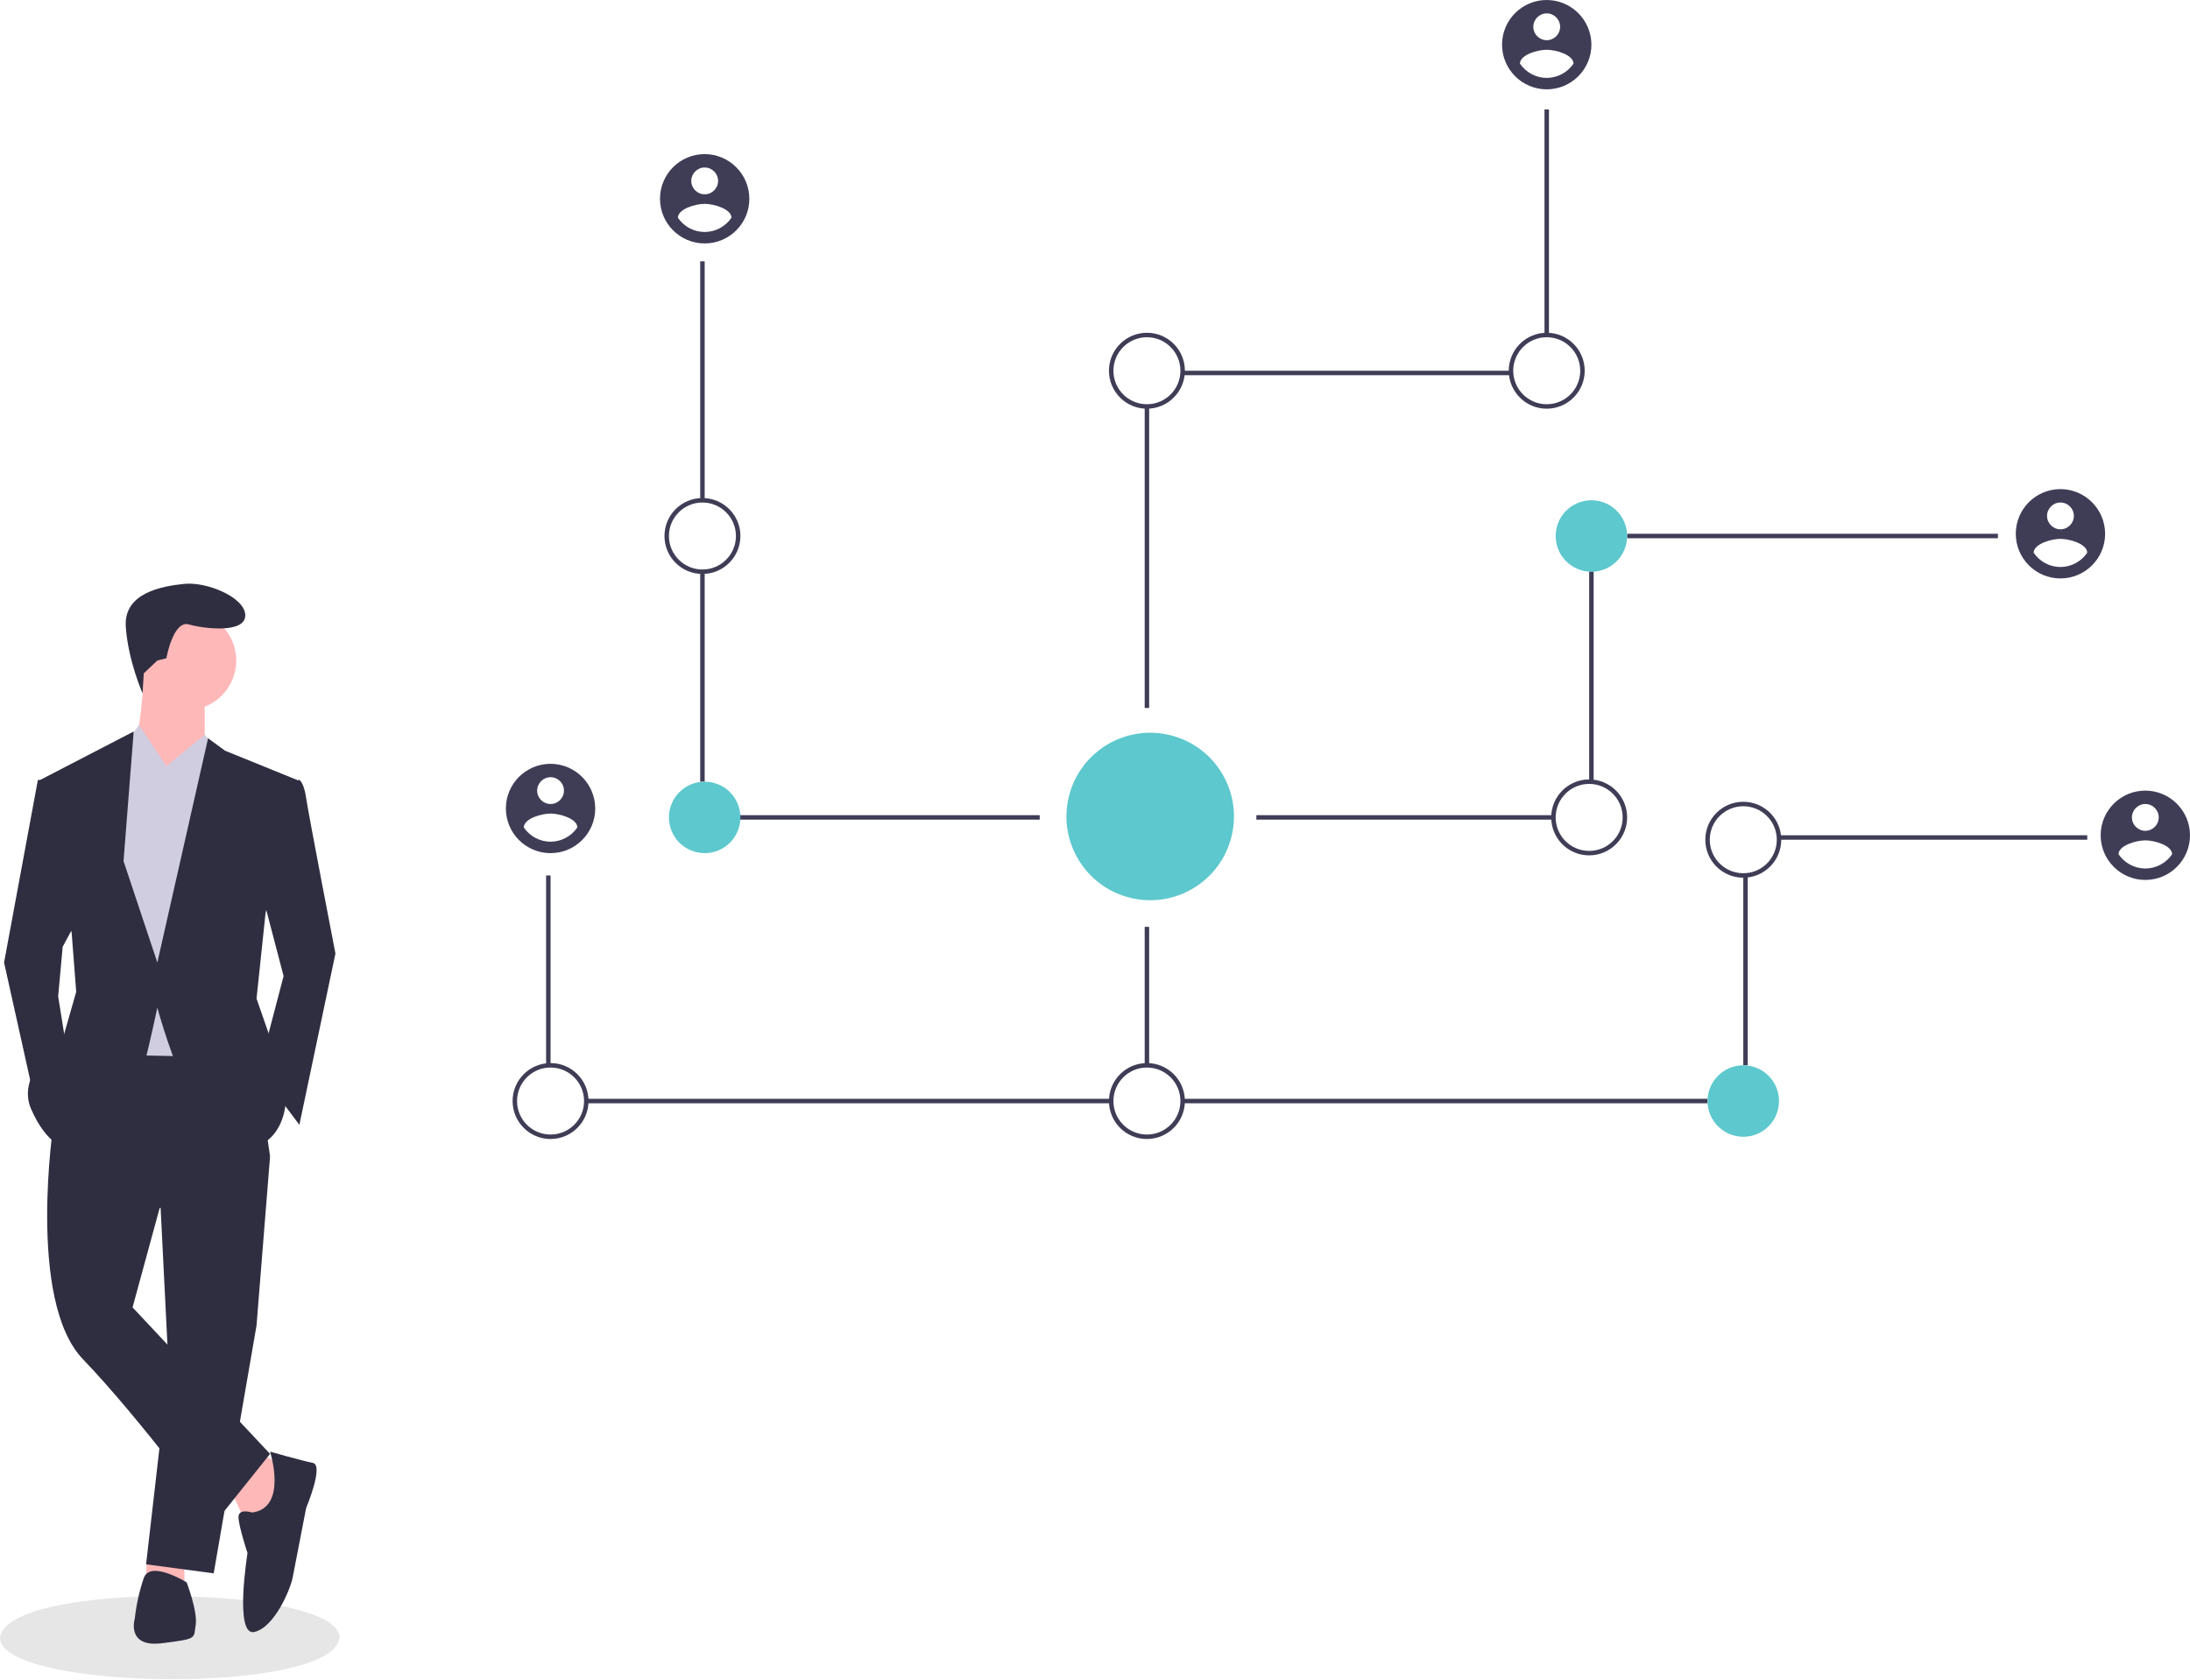
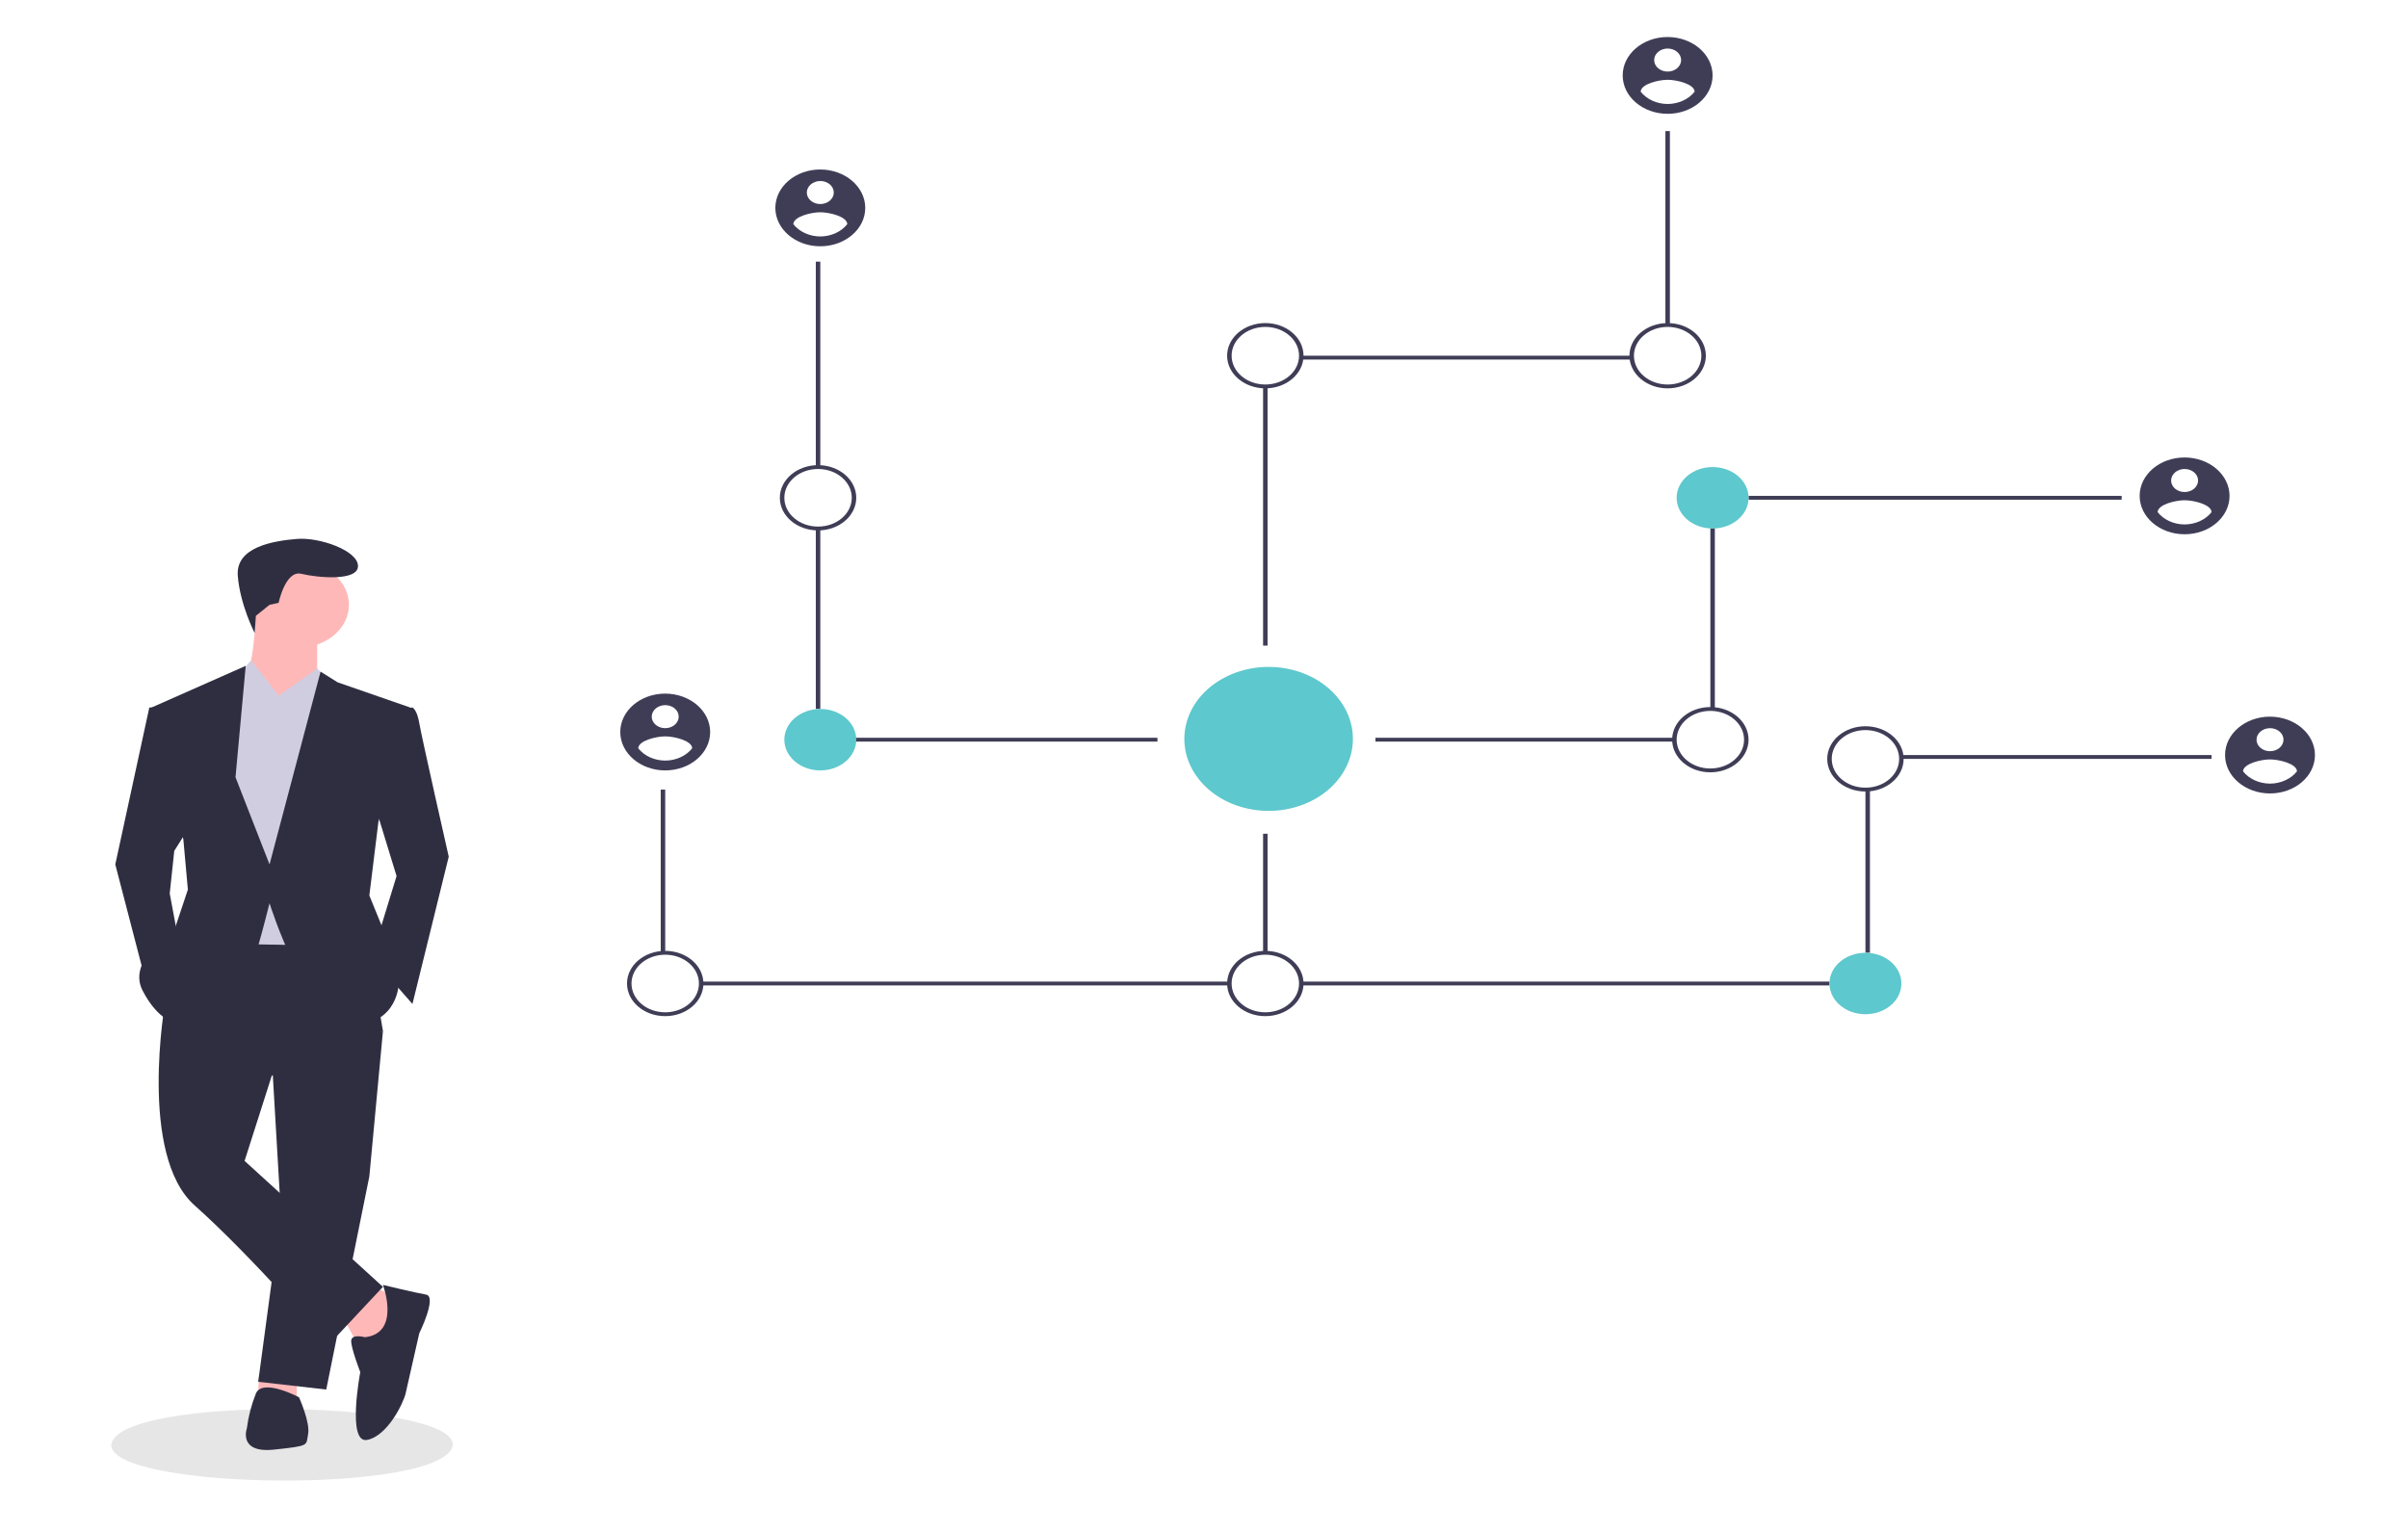
- <svg xmlns="http://www.w3.org/2000/svg" version="1.1" viewBox="0 0 980.494 751.895" height="751.895" width="980.494" data-name="Layer 1" id="fb0462f1-4822-46c6-85a1-002b71cfcb82">
+ <svg xmlns="http://www.w3.org/2000/svg" version="1.1" viewBox="0 0 1100 700" height="700" width="1100" data-name="Layer 1" id="fb0462f1-4822-46c6-85a1-002b71cfcb82">
  <defs id="defs109" />
-   <rect id="rect4" fill="#3f3d56" height="107" width="2" y="117" x="313.494" />
-   <rect id="rect6" fill="#3f3d56" height="94.149" width="2" y="255.85" x="313.494" />
-   <rect id="rect8" fill="#3f3d56" height="2" width="155" y="365" x="310.494" />
-   <rect id="rect10" fill="#3f3d56" height="85" width="2" y="392" x="244.494" />
-   <rect id="rect12" fill="#3f3d56" height="2" width="235" y="492" x="262.494" />
-   <path id="path14" stroke-width="2" stroke-miterlimit="10" stroke="#3f3d56" fill="none" transform="translate(-109.7531 -74.05234)" d="M623.247,551.052" />
-   <path id="path16" stroke-width="2" stroke-miterlimit="10" stroke="#3f3d56" fill="none" transform="translate(-109.7531 -74.05234)" d="M623.247,469.052" />
-   <rect id="rect18" fill="#3f3d56" height="101" width="2" y="49" x="691.494" />
-   <rect id="rect20" fill="#3f3d56" height="2" width="147.034" y="166" x="529.46" />
-   <rect id="rect22" fill="#3f3d56" height="135" width="2" y="182" x="512.494" />
-   <path id="path24" fill="#3f3d56" transform="translate(-109.7531 -74.05234)" d="M424.247,331.052a17,17,0,1,1,17-17A17.019,17.019,0,0,1,424.247,331.052Zm0-32a15,15,0,1,0,15,15A15.017,15.017,0,0,0,424.247,299.052Z" />
-   <path id="path26" fill="#3f3d56" transform="translate(-109.7531 -74.05234)" d="M356.247,584.052a17,17,0,1,1,17-17A17.019,17.019,0,0,1,356.247,584.052Zm0-32a15,15,0,1,0,15,15A15.017,15.017,0,0,0,356.247,552.052Z" />
-   <circle id="circle28" fill="#5dc8cd" r="16" cy="366" cx="315.494" />
-   <rect id="rect30" fill="#3f3d56" height="2" width="166" y="239" x="728.494" />
-   <rect id="rect32" fill="#3f3d56" height="94.149" width="2" y="255.85" x="711.494" />
-   <rect id="rect34" fill="#3f3d56" height="2" width="133" y="365" x="562.494" />
-   <rect id="rect36" fill="#3f3d56" height="2" width="138" y="374" x="796.494" />
-   <rect id="rect38" fill="#3f3d56" height="85" width="2" y="392" x="780.494" />
-   <rect id="rect40" fill="#3f3d56" height="2" width="235" y="492" x="529.494" />
-   <rect id="rect42" fill="#3f3d56" height="62" width="2" y="415" x="512.494" />
-   <circle id="circle44" fill="#5dc8cd" r="16" cy="240" cx="712.494" />
-   <path id="path46" fill="#3f3d56" transform="translate(-109.7531 -74.05234)" d="M802.247,257.052a17,17,0,1,1,17-17A17.019,17.019,0,0,1,802.247,257.052Zm0-32a15,15,0,1,0,15,15A15.017,15.017,0,0,0,802.247,225.052Z" />
-   <path id="path48" fill="#3f3d56" transform="translate(-109.7531 -74.05234)" d="M623.247,257.052a17,17,0,1,1,17-17A17.019,17.019,0,0,1,623.247,257.052Zm0-32a15,15,0,1,0,15,15A15.017,15.017,0,0,0,623.247,225.052Z" />
-   <path id="path50" fill="#3f3d56" transform="translate(-109.7531 -74.05234)" d="M890.247,467.052a17,17,0,1,1,17-17A17.019,17.019,0,0,1,890.247,467.052Zm0-32a15,15,0,1,0,15,15A15.017,15.017,0,0,0,890.247,435.052Z" />
-   <circle id="circle52" fill="#5dc8cd" r="16" cy="493" cx="780.494" />
-   <path id="path54" fill="#3f3d56" transform="translate(-109.7531 -74.05234)" d="M623.247,584.052a17,17,0,1,1,17-17A17.019,17.019,0,0,1,623.247,584.052Zm0-32a15,15,0,1,0,15,15A15.017,15.017,0,0,0,623.247,552.052Z" />
-   <path id="path56" fill="#3f3d56" transform="translate(-109.7531 -74.05234)" d="M821.247,457.052a17,17,0,1,1,17-17A17.019,17.019,0,0,1,821.247,457.052Zm0-32a15,15,0,1,0,15,15A15.017,15.017,0,0,0,821.247,425.052Z" />
-   <path id="path58" fill="#3f3d56" transform="translate(-109.7531 -74.05234)" d="M356.247,416.052a20,20,0,1,0,20,20A20.059,20.059,0,0,0,356.247,416.052Zm0,6a6,6,0,1,1-6,6,6.02,6.02,0,0,1,6-6Zm0,28.885a14.57,14.57,0,0,1-12-6.404c.096-4,8-6.202,12-6.202s11.904,2.202,12,6.202a14.594,14.594,0,0,1-12,6.404Z" />
-   <path id="path60" fill="#3f3d56" transform="translate(-109.7531 -74.05234)" d="M425.247,143.052a20,20,0,1,0,20,20A20.059,20.059,0,0,0,425.247,143.052Zm0,6a6,6,0,1,1-6,6,6.02,6.02,0,0,1,6-6Zm0,28.885a14.57,14.57,0,0,1-12-6.404c.096-4,8-6.202,12-6.202s11.904,2.202,12,6.202a14.594,14.594,0,0,1-12,6.404Z" />
-   <path id="path62" fill="#3f3d56" transform="translate(-109.7531 -74.05234)" d="M802.247,74.052a20,20,0,1,0,20,20A20.059,20.059,0,0,0,802.247,74.052Zm0,6a6,6,0,1,1-6,6,6.02,6.02,0,0,1,6-6Zm0,28.885a14.57,14.57,0,0,1-12-6.404c.096-4,8-6.202,12-6.202s11.904,2.202,12,6.202a14.594,14.594,0,0,1-12,6.404Z" />
-   <path id="path64" fill="#3f3d56" transform="translate(-109.7531 -74.05234)" d="M1032.247,293.052a20,20,0,1,0,20,20A20.059,20.059,0,0,0,1032.247,293.052Zm0,6a6,6,0,1,1-6,6,6.02,6.02,0,0,1,6-6Zm0,28.885a14.57,14.57,0,0,1-12-6.404c.096-4,8-6.202,12-6.202s11.904,2.202,12,6.202a14.594,14.594,0,0,1-12,6.404Z" />
-   <path id="path66" fill="#3f3d56" transform="translate(-109.7531 -74.05234)" d="M1070.247,428.052a20,20,0,1,0,20,20A20.059,20.059,0,0,0,1070.247,428.052Zm0,6a6,6,0,1,1-6,6,6.02,6.02,0,0,1,6-6Zm0,28.885a14.57,14.57,0,0,1-12-6.404c.096-4,8-6.202,12-6.202s11.904,2.202,12,6.202a14.594,14.594,0,0,1-12,6.404Z" />
-   <path transform="translate(-109.7531 -74.05234)" id="path72" fill="#5dc8cd" d="M633.787,403.264a37.493,37.493,0,1,0,27.308,45.451A37.487,37.487,0,0,0,633.787,403.264Zm7.462,31.037c-.541,3.653-2.565,5.422-5.254,6.041,3.691,1.921,5.57,4.869,3.78,9.979-2.22,6.345-7.497,6.881-14.512,5.553l-1.703,6.824-4.115-1.025,1.68-6.733q-1.644-.407-3.279-.85l-1.686,6.764-4.11-1.026,1.703-6.836c-.961-.246-1.937-.508-2.933-.757l-5.354-1.336,2.042-4.709s3.032.807,2.991.747a1.496,1.496,0,0,0,1.885-.978l2.691-10.787c.151.037.298.073.434.108a3.496,3.496,0,0,0-.427-.137l1.919-7.701a2.189,2.189,0,0,0-1.917-2.392c.065-.044-2.988-.743-2.988-.743l1.095-4.395,5.675,1.417-.005.021c.853.212,1.732.413,2.628.617l1.686-6.757,4.112,1.025-1.652,6.625c1.104.252,2.215.506,3.297.775l1.641-6.581,4.114,1.025-1.685,6.76C638.196,426.628,641.995,429.31,641.249,434.301Z" />
-   <path id="path74" fill="#e6e6e6" transform="translate(-109.7531 -74.05234)" d="M261.753,807.346c-2.845,25.876-152.226,23.704-151.999-.002C112.599,781.47,261.979,783.642,261.753,807.346Z" />
-   <polygon id="polygon76" fill="#ffb8b8" points="103.754 668.156 109.81 681.276 120.911 680.267 127.976 657.054 116.874 650.999 103.754 668.156" />
-   <polygon id="polygon78" fill="#ffb8b8" points="65.642 698.373 65.403 707.516 82.56 708.525 82.56 697.424 65.642 698.373" />
-   <polygon id="polygon80" fill="#2f2e41" points="71.458 531.908 75.495 612.647 65.403 700.451 95.68 704.488 114.856 593.472 120.911 517.778 71.458 531.908" />
-   <path id="path82" fill="#2f2e41" transform="translate(-109.7531 -74.05234)" d="M133.777,576.692s-12.111,79.73,13.12,105.971,59.545,72.666,59.545,72.666l24.222-30.277L169.101,659.45l12.111-44.407,49.453-23.213-8.074-55.508-72.666-1.009Z" />
-   <circle id="circle84" fill="#ffb8b8" r="22.203" cy="295.744" cx="83.569" />
-   <path id="path86" fill="#ffb8b8" transform="translate(-109.7531 -74.05234)" d="M174.147,374.843s-1.009,31.287-6.055,35.324,18.166,21.194,18.166,21.194l15.139-24.222V384.935Z" />
-   <polygon id="polygon88" fill="#d0cde1" points="74.486 343.179 62.233 324.677 55.31 334.096 45.218 362.355 53.292 472.362 100.726 473.371 106.782 347.216 91.643 329.05 74.486 343.179" />
-   <path id="path90" fill="#2f2e41" transform="translate(-109.7531 -74.05234)" d="M235.711,424.296l8.074-1.009s2.018,1.009,3.028,8.074,13.12,69.638,13.12,69.638l-16.148,76.703-18.166-24.222,11.102-42.388-11.102-42.388Z" />
-   <polygon id="polygon92" fill="#2f2e41" points="23.015 349.234 16.959 349.234 1.821 430.983 15.95 494.566 30.079 471.353 26.042 446.122 28.061 423.919 35.126 410.798 23.015 349.234" />
-   <path id="path94" fill="#2f2e41" transform="translate(-109.7531 -74.05234)" d="M222.59,751.291s-6.055-2.018-6.055,2.018,4.037,16.148,4.037,16.148-6.055,37.342,3.028,35.324,16.148-19.176,17.157-24.222,6.055-31.287,6.055-31.287,8.074-19.176,3.028-20.185-19.176-5.046-19.176-5.046S238.738,749.273,222.59,751.291Z" />
-   <path id="path96" fill="#2f2e41" transform="translate(-109.7531 -74.05234)" d="M193.322,782.578s-16.148-10.092-19.176-2.018a84.801,84.801,0,0,0-4.037,18.166s-4.037,13.12,12.111,11.102,14.129-2.018,15.139-8.074S193.322,782.578,193.322,782.578Z" />
-   <path id="path98" fill="#2f2e41" transform="translate(-109.7531 -74.05234)" d="M180.202,369.797l4.037-1.009s3.028-17.157,10.092-15.139,25.231,4.037,25.231-4.037-17.157-15.139-27.25-14.129-27.25,4.037-26.24,19.176,7.522,29.865,7.522,29.865l.526-8.976Z" />
-   <polygon id="polygon100" fill="#d0cde1" points="91.643 355.29 74.486 343.179 91.643 329.05 97.6 336.197 91.643 355.29" />
-   <polygon id="polygon102" fill="#d0cde1" points="59.347 354.281 74.486 343.179 62.375 325.013 55.31 334.096 59.347 354.281" />
-   <path id="path104" fill="#2f2e41" transform="translate(-109.7531 -74.05234)" d="M242.775,423.287l-32.296-13.12-7.569-5.551-22.708,100.42-15.139-45.416,4.542-58.032-41.884,21.699L141.851,491.915l2.018,26.24L137.814,539.35s-21.194,15.139-14.129,31.287,15.139,17.157,15.139,17.157,34.314-32.296,36.333-40.37,5.046-22.203,5.046-22.203,17.157,64.592,37.342,63.582,20.185-22.203,20.185-22.203l-5.046-22.203L224.609,521.183l4.037-38.351Z" />
-   <ellipse style="stroke-width:1.839" ry="30.027" rx="28.842" cx="514.251" cy="367.865" fill="#5dc8cd" id="circle28-6" />
+   <rect id="rect4" fill="#3f3d56" height="93.868" width="2.053" y="119.555" x="372.669" style="stroke-width:0.949" />
+   <rect id="rect6" fill="#3f3d56" height="82.595" width="2.053" y="241.365" x="372.669" style="stroke-width:0.949" />
+   <rect id="rect8" fill="#3f3d56" height="1.755" width="159.143" y="337.119" x="369.589" style="stroke-width:0.949" />
+   <rect id="rect10" fill="#3f3d56" height="74.568" width="2.053" y="360.805" x="301.825" style="stroke-width:0.949" />
+   <rect id="rect12" fill="#3f3d56" height="1.755" width="241.282" y="448.532" x="320.306" style="stroke-width:0.949" />
+   <path id="path14" stroke-width="1.898" stroke-miterlimit="10" stroke="#3f3d56" fill="none" d="M 578.015,435.373" />
+   <path id="path16" stroke-width="1.898" stroke-miterlimit="10" stroke="#3f3d56" fill="none" d="M 578.015,363.437" />
+   <rect id="rect18" fill="#3f3d56" height="88.604" width="2.053" y="59.901" x="760.774" style="stroke-width:0.949" />
+   <rect id="rect20" fill="#3f3d56" height="1.755" width="150.964" y="162.542" x="594.408" style="stroke-width:0.949" />
+   <rect id="rect22" fill="#3f3d56" height="118.432" width="2.053" y="176.578" x="576.989" style="stroke-width:0.949" />
+   <path id="path24" fill="#3f3d56" d="m 373.696,242.373 a 17.454,14.914 0 1 1 17.454,-14.914 17.474,14.93 0 0 1 -17.454,14.914 z m 0,-28.073 a 15.401,13.159 0 1 0 15.401,13.159 15.418,13.174 0 0 0 -15.401,-13.159 z" style="stroke-width:0.949" />
+   <path id="path26" fill="#3f3d56" d="m 303.879,464.323 a 17.454,14.914 0 1 1 17.454,-14.914 17.474,14.93 0 0 1 -17.454,14.914 z m 0,-28.073 a 15.401,13.159 0 1 0 15.401,13.159 15.418,13.174 0 0 0 -15.401,-13.159 z" style="stroke-width:0.949" />
+   <ellipse id="circle28" fill="#5dc8cd" cy="337.996" cx="374.723" rx="16.428" ry="14.036" style="stroke-width:0.949" />
+   <rect id="rect30" fill="#3f3d56" height="1.755" width="170.437" y="226.583" x="798.763" style="stroke-width:0.949" />
+   <rect id="rect32" fill="#3f3d56" height="82.595" width="2.053" y="241.365" x="781.308" style="stroke-width:0.949" />
+   <rect id="rect34" fill="#3f3d56" height="1.755" width="136.555" y="337.119" x="628.325" style="stroke-width:0.949" />
+   <rect id="rect36" fill="#3f3d56" height="1.755" width="141.689" y="345.014" x="868.58" style="stroke-width:0.949" />
+   <rect id="rect38" fill="#3f3d56" height="74.568" width="2.053" y="360.805" x="852.153" style="stroke-width:0.949" />
+   <rect id="rect40" fill="#3f3d56" height="1.755" width="241.282" y="448.532" x="594.443" style="stroke-width:0.949" />
+   <rect id="rect42" fill="#3f3d56" height="54.391" width="2.053" y="380.982" x="576.989" style="stroke-width:0.949" />
+   <ellipse id="circle44" fill="#5dc8cd" cy="227.46" cx="782.335" rx="16.428" ry="14.036" style="stroke-width:0.949" />
+   <path id="path46" fill="#3f3d56" d="m 761.8,177.455 a 17.454,14.914 0 1 1 17.454,-14.914 17.474,14.93 0 0 1 -17.454,14.914 z m 0,-28.073 a 15.401,13.159 0 1 0 15.401,13.159 15.418,13.174 0 0 0 -15.401,-13.159 z" style="stroke-width:0.949" />
+   <path id="path48" fill="#3f3d56" d="m 578.016,177.455 a 17.454,14.914 0 1 1 17.454,-14.914 17.474,14.93 0 0 1 -17.454,14.914 z m 0,-28.073 a 15.401,13.159 0 1 0 15.401,13.159 15.418,13.174 0 0 0 -15.401,-13.159 z" style="stroke-width:0.949" />
+   <path id="path50" fill="#3f3d56" d="m 852.153,361.682 a 17.454,14.914 0 1 1 17.454,-14.914 17.474,14.93 0 0 1 -17.454,14.914 z m 0,-28.073 a 15.401,13.159 0 1 0 15.401,13.159 15.418,13.174 0 0 0 -15.401,-13.159 z" style="stroke-width:0.949" />
+   <ellipse id="circle52" fill="#5dc8cd" cy="449.41" cx="852.152" rx="16.428" ry="14.036" style="stroke-width:0.949" />
+   <path id="path54" fill="#3f3d56" d="m 578.016,464.323 a 17.454,14.914 0 1 1 17.454,-14.914 17.474,14.93 0 0 1 -17.454,14.914 z m 0,-28.073 a 15.401,13.159 0 1 0 15.401,13.159 15.418,13.174 0 0 0 -15.401,-13.159 z" style="stroke-width:0.949" />
+   <path id="path56" fill="#3f3d56" d="m 781.308,352.91 a 17.454,14.914 0 1 1 17.454,-14.914 17.474,14.93 0 0 1 -17.454,14.914 z m 0,-28.073 a 15.401,13.159 0 1 0 15.401,13.159 15.418,13.174 0 0 0 -15.401,-13.159 z" style="stroke-width:0.949" />
+   <path id="path58" fill="#3f3d56" d="m 303.878,316.942 a 20.535,17.545 0 1 0 20.535,17.545 20.595,17.597 0 0 0 -20.535,-17.545 z m 0,5.264 a 6.16,5.264 0 1 1 -6.16,5.264 6.181,5.281 0 0 1 6.16,-5.264 z m 0,25.34 a 14.959,12.782 0 0 1 -12.321,-5.618 c 0.099,-3.509 8.214,-5.441 12.321,-5.441 4.107,0 12.222,1.932 12.321,5.441 a 14.984,12.803 0 0 1 -12.321,5.618 z" style="stroke-width:0.949" />
+   <path id="path60" fill="#3f3d56" d="m 374.723,77.447 a 20.535,17.545 0 1 0 20.535,17.545 20.595,17.597 0 0 0 -20.535,-17.545 z m 0,5.264 a 6.16,5.264 0 1 1 -6.16,5.264 6.181,5.281 0 0 1 6.16,-5.264 z m 0,25.34 a 14.959,12.782 0 0 1 -12.321,-5.618 c 0.099,-3.509 8.214,-5.441 12.321,-5.441 4.107,0 12.222,1.932 12.321,5.441 a 14.984,12.803 0 0 1 -12.321,5.618 z" style="stroke-width:0.949" />
+   <path id="path62" fill="#3f3d56" d="m 761.8,16.915 a 20.535,17.545 0 1 0 20.535,17.545 20.595,17.597 0 0 0 -20.535,-17.545 z m 0,5.264 a 6.16,5.264 0 1 1 -6.16,5.264 6.181,5.281 0 0 1 6.16,-5.264 z m 0,25.34 A 14.959,12.782 0 0 1 749.479,41.9 c 0.099,-3.509 8.214,-5.441 12.321,-5.441 4.107,0 12.222,1.932 12.321,5.441 a 14.984,12.803 0 0 1 -12.321,5.618 z" style="stroke-width:0.949" />
+   <path id="path64" fill="#3f3d56" d="m 997.948,209.037 a 20.535,17.545 0 1 0 20.535,17.545 20.595,17.597 0 0 0 -20.535,-17.545 z m 0,5.264 a 6.16,5.264 0 1 1 -6.16,5.264 6.181,5.281 0 0 1 6.16,-5.264 z m 0,25.34 a 14.959,12.782 0 0 1 -12.321,-5.618 c 0.099,-3.509 8.214,-5.441 12.321,-5.441 4.107,0 12.222,1.932 12.321,5.441 a 14.984,12.803 0 0 1 -12.321,5.618 z" style="stroke-width:0.949" />
+   <path id="path66" fill="#3f3d56" d="m 1036.964,327.469 a 20.535,17.545 0 1 0 20.535,17.545 20.595,17.597 0 0 0 -20.535,-17.545 z m 0,5.264 a 6.16,5.264 0 1 1 -6.16,5.264 6.181,5.281 0 0 1 6.16,-5.264 z m 0,25.34 a 14.959,12.782 0 0 1 -12.321,-5.618 c 0.099,-3.509 8.214,-5.441 12.321,-5.441 4.107,0 12.222,1.932 12.321,5.441 a 14.984,12.803 0 0 1 -12.321,5.618 z" style="stroke-width:0.949" />
+   <path id="path72" fill="#5dc8cd" d="m 588.837,305.723 a 38.495,32.891 0 1 0 28.038,39.873 38.489,32.886 0 0 0 -28.038,-39.873 z m 7.661,27.228 c -0.555,3.205 -2.634,4.757 -5.394,5.3 3.79,1.685 5.719,4.271 3.881,8.754 -2.279,5.566 -7.697,6.037 -14.9,4.871 l -1.749,5.987 -4.225,-0.899 1.725,-5.907 q -1.688,-0.357 -3.367,-0.746 l -1.731,5.934 -4.22,-0.9 1.749,-5.997 c -0.987,-0.216 -1.989,-0.446 -3.011,-0.664 l -5.497,-1.172 2.097,-4.131 c 0,0 3.113,0.708 3.071,0.655 a 1.536,1.313 0 0 0 1.935,-0.858 l 2.763,-9.463 c 0.155,0.033 0.306,0.064 0.446,0.095 a 3.589,3.067 0 0 0 -0.438,-0.12 l 1.97,-6.756 a 2.248,1.92 0 0 0 -1.968,-2.098 c 0.067,-0.039 -3.068,-0.652 -3.068,-0.652 l 1.124,-3.856 5.827,1.243 -0.005,0.018 c 0.876,0.186 1.778,0.362 2.698,0.541 l 1.731,-5.928 4.222,0.899 -1.696,5.812 c 1.134,0.221 2.274,0.444 3.385,0.68 l 1.685,-5.773 4.224,0.899 -1.73,5.93 c 5.333,1.569 9.233,3.922 8.467,8.301 z" style="stroke-width:0.949" />
+   <path id="path74" fill="#e6e6e6" d="m 206.858,660.213 c -2.921,22.7 -156.295,20.795 -156.063,-0.002 2.921,-22.699 156.295,-20.793 156.063,0.002 z" style="stroke-width:0.949" />
+   <polygon id="polygon76" fill="#ffb8b8" points="116.874,650.999 103.754,668.156 109.81,681.276 120.911,680.267 127.976,657.054 " transform="matrix(1.026731,0,0,0.8772715,50.79542,16.91478)" />
+   <polygon id="polygon78" fill="#ffb8b8" points="65.642,698.373 65.403,707.516 82.56,708.525 82.56,697.424 " transform="matrix(1.026731,0,0,0.8772715,50.79542,16.91478)" />
+   <polygon id="polygon80" fill="#2f2e41" points="114.856,593.472 120.911,517.778 71.458,531.908 75.495,612.647 65.403,700.451 95.68,704.488 " transform="matrix(1.026731,0,0,0.8772715,50.79542,16.91478)" />
+   <path id="path82" fill="#2f2e41" d="m 75.462,457.866 c 0,0 -12.435,69.945 13.471,92.965 25.906,23.02 61.137,63.747 61.137,63.747 l 24.869,-26.561 -63.21,-57.55 12.435,-38.957 50.775,-20.364 -8.29,-48.696 -74.608,-0.885 z" style="stroke-width:0.949" />
+   <ellipse id="circle84" fill="#ffb8b8" cy="276.363" cx="136.599" rx="22.797" ry="19.478" style="stroke-width:0.949" />
+   <path id="path86" fill="#ffb8b8" d="m 116.91,280.79 c 0,0 -1.036,27.447 -6.217,30.988 -5.181,3.542 18.652,18.593 18.652,18.593 l 15.543,-21.249 v -19.478 z" style="stroke-width:0.949" />
+   <polygon id="polygon88" fill="#d0cde1" points="53.292,472.362 100.726,473.371 106.782,347.216 91.643,329.05 74.486,343.179 62.233,324.677 55.31,334.096 45.218,362.355 " transform="matrix(1.026731,0,0,0.8772715,50.79542,16.91478)" />
+   <path id="path90" fill="#2f2e41" d="m 180.12,324.174 8.29,-0.885 c 0,0 2.072,0.885 3.109,7.083 1.036,6.198 13.471,61.091 13.471,61.091 l -16.58,67.289 -18.652,-21.249 11.398,-37.186 -11.398,-37.186 z" style="stroke-width:0.949" />
+   <polygon id="polygon92" fill="#2f2e41" points="30.079,471.353 26.042,446.122 28.061,423.919 35.126,410.798 23.015,349.234 16.959,349.234 1.821,430.983 15.95,494.566 " transform="matrix(1.026731,0,0,0.8772715,50.79542,16.91478)" />
+   <path id="path94" fill="#2f2e41" d="m 166.649,611.037 c 0,0 -6.217,-1.771 -6.217,1.771 0,3.542 4.145,14.166 4.145,14.166 0,0 -6.217,32.759 3.109,30.988 9.326,-1.771 16.58,-16.822 17.616,-21.249 1.036,-4.427 6.217,-27.447 6.217,-27.447 0,0 8.29,-16.822 3.109,-17.708 -5.181,-0.885 -19.688,-4.427 -19.688,-4.427 0,0 8.29,22.135 -8.29,23.905 z" style="stroke-width:0.949" />
+   <path id="path96" fill="#2f2e41" d="m 136.599,638.484 c 0,0 -16.58,-8.854 -19.688,-1.771 a 87.068,74.393 0 0 0 -4.145,15.937 c 0,0 -4.145,11.51 12.435,9.739 16.58,-1.771 14.507,-1.771 15.543,-7.083 1.036,-5.312 -4.145,-16.822 -4.145,-16.822 z" style="stroke-width:0.949" />
+   <path id="path98" fill="#2f2e41" d="m 123.128,276.363 4.145,-0.885 c 0,0 3.109,-15.051 10.362,-13.281 7.254,1.771 25.906,3.542 25.906,-3.542 0,-7.083 -17.616,-13.281 -27.978,-12.395 -10.362,0.885 -27.978,3.542 -26.942,16.822 1.036,13.281 7.723,26.2 7.723,26.2 l 0.54,-7.874 z" style="stroke-width:0.949" />
+   <polygon id="polygon100" fill="#d0cde1" points="91.643,355.29 74.486,343.179 91.643,329.05 97.6,336.197 " transform="matrix(1.026731,0,0,0.8772715,50.79542,16.91478)" />
+   <polygon id="polygon102" fill="#d0cde1" points="59.347,354.281 74.486,343.179 62.375,325.013 55.31,334.096 " transform="matrix(1.026731,0,0,0.8772715,50.79542,16.91478)" />
+   <path id="path104" fill="#2f2e41" d="m 187.373,323.288 -33.159,-11.51 -7.772,-4.87 -23.315,88.095 -15.543,-39.842 4.663,-50.909 -43.003,19.036 14.507,60.206 2.072,23.02 -6.217,18.593 c 0,0 -21.761,13.281 -14.507,27.447 7.254,14.166 15.543,15.051 15.543,15.051 0,0 35.232,-28.332 37.304,-35.415 2.072,-7.083 5.181,-19.478 5.181,-19.478 0,0 17.616,56.664 38.34,55.779 20.724,-0.885 20.724,-19.478 20.724,-19.478 l -5.181,-19.478 -8.29,-20.364 4.145,-33.644 z" style="stroke-width:0.949" />
+   <ellipse style="stroke-width:1.746" ry="26.342" rx="29.613" cx="578.793" cy="339.632" fill="#5dc8cd" id="circle28-6" />
</svg>
